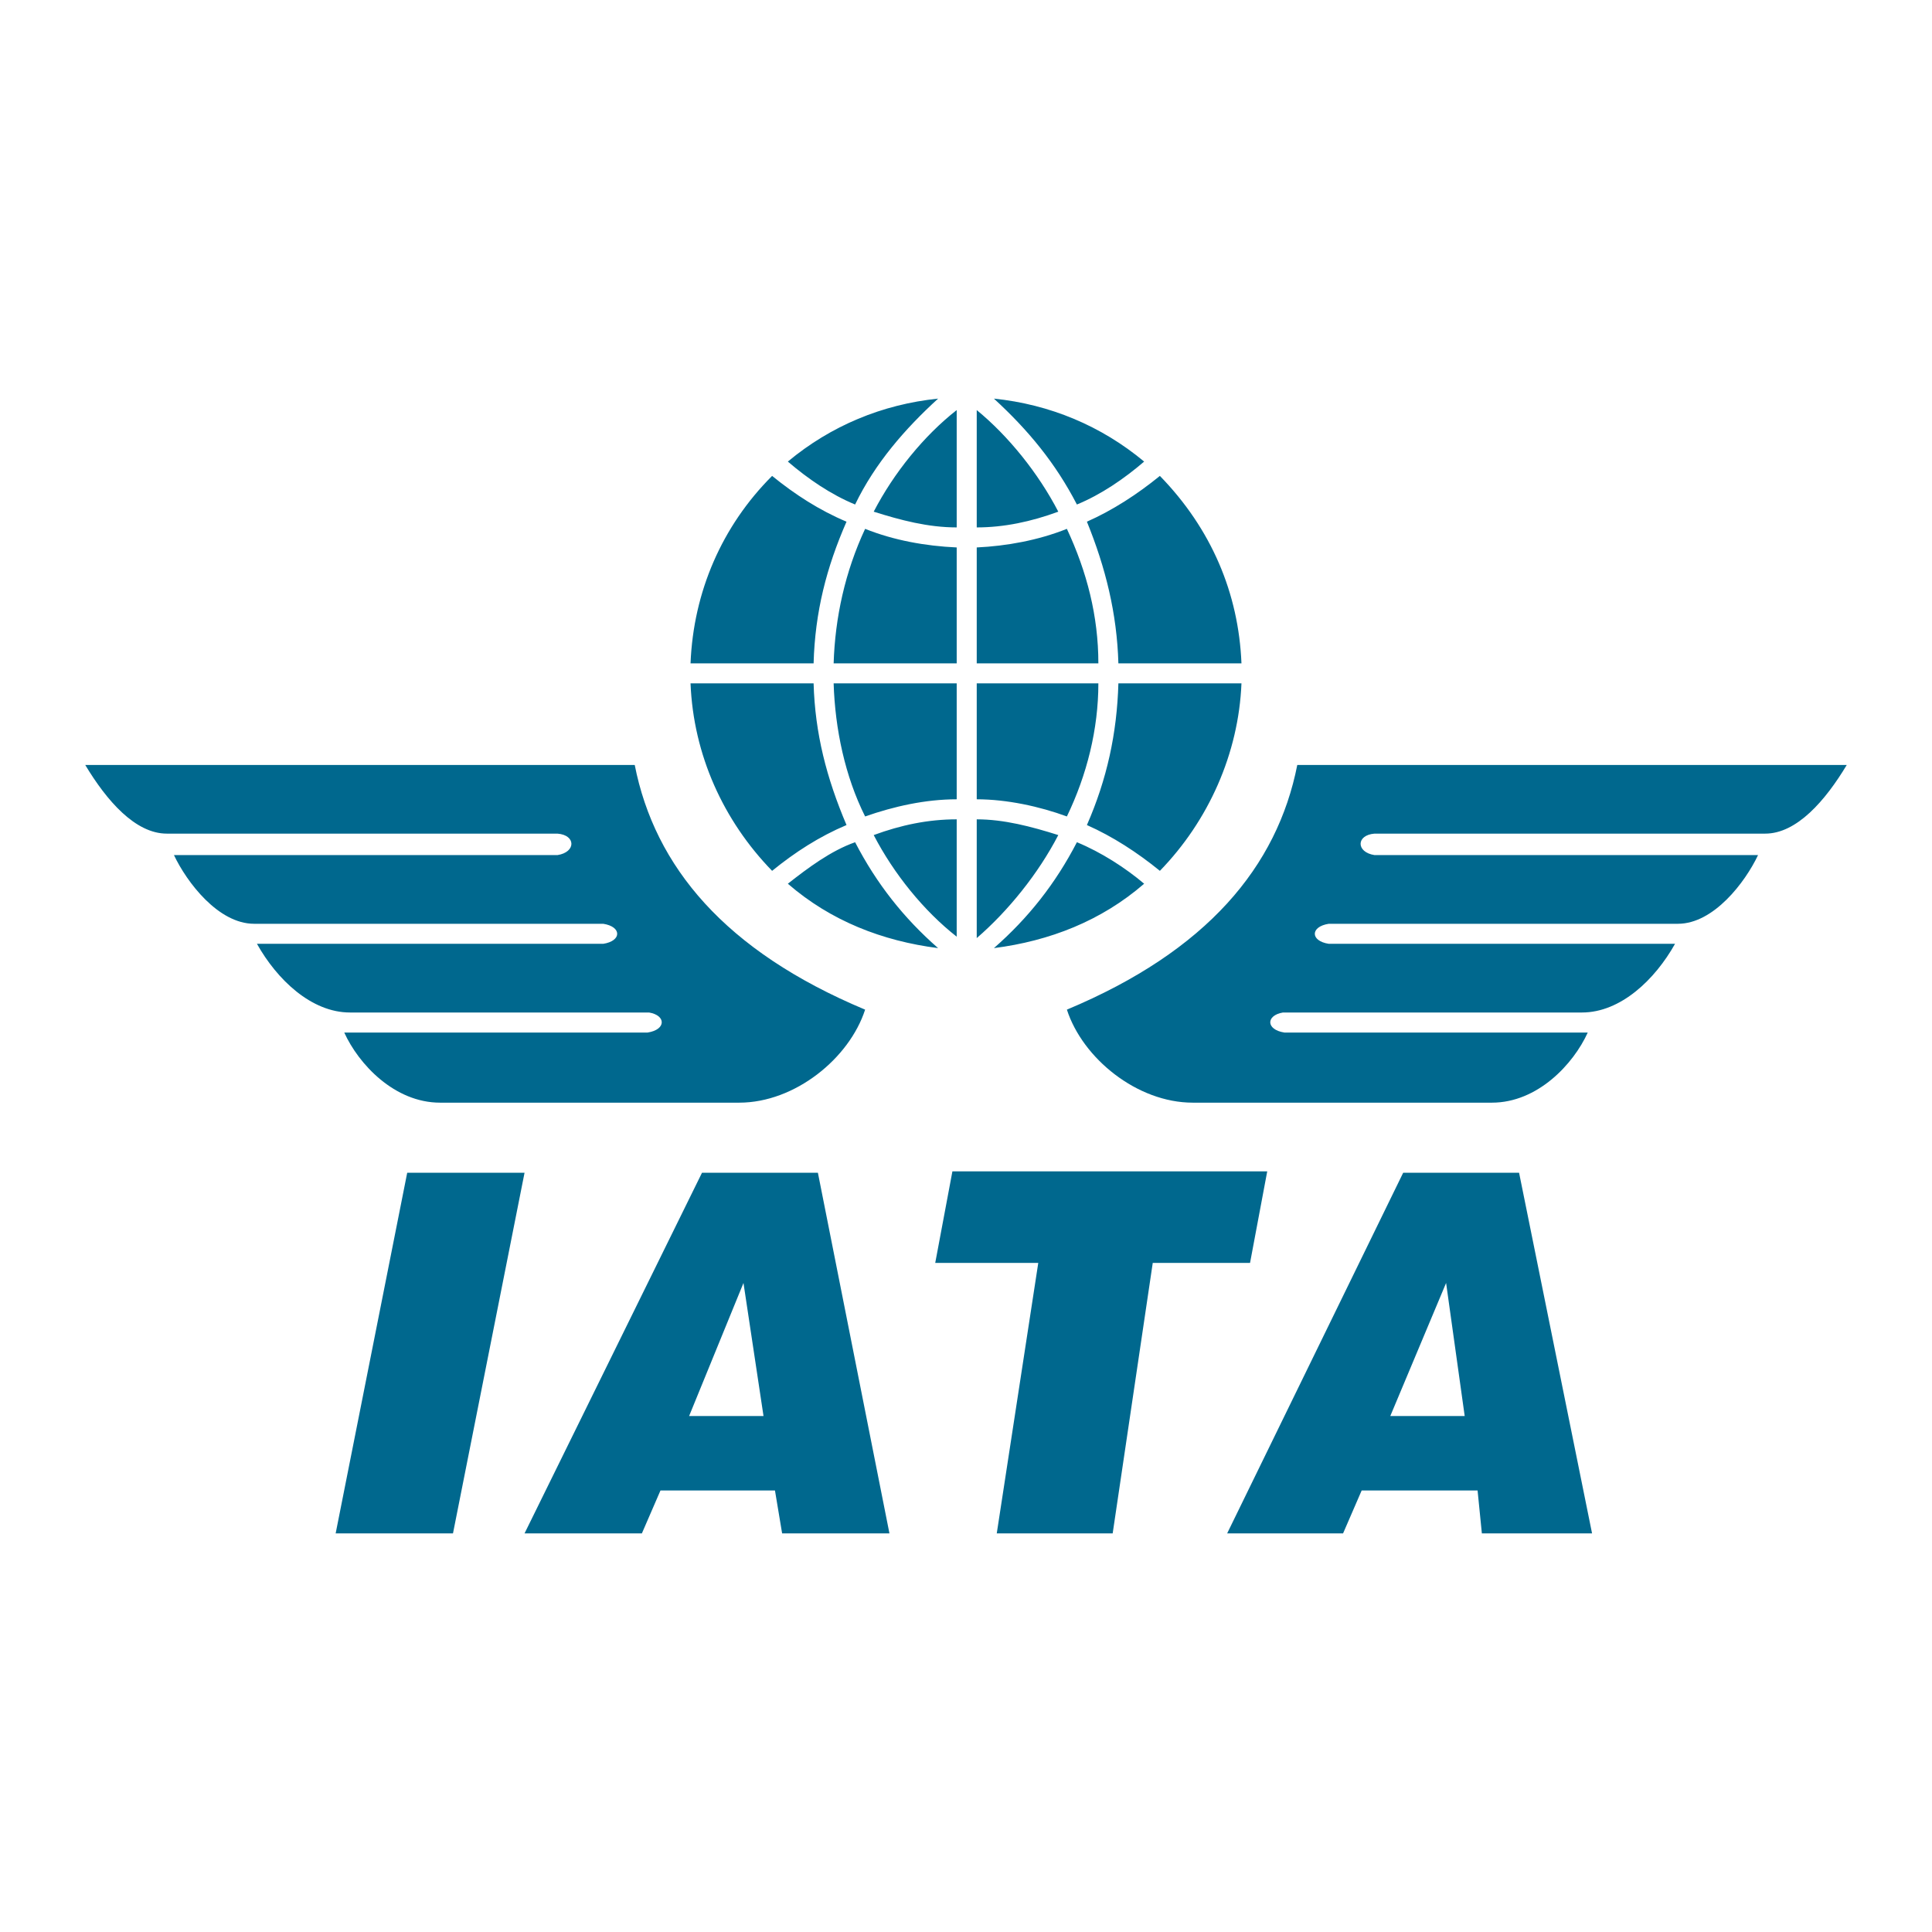
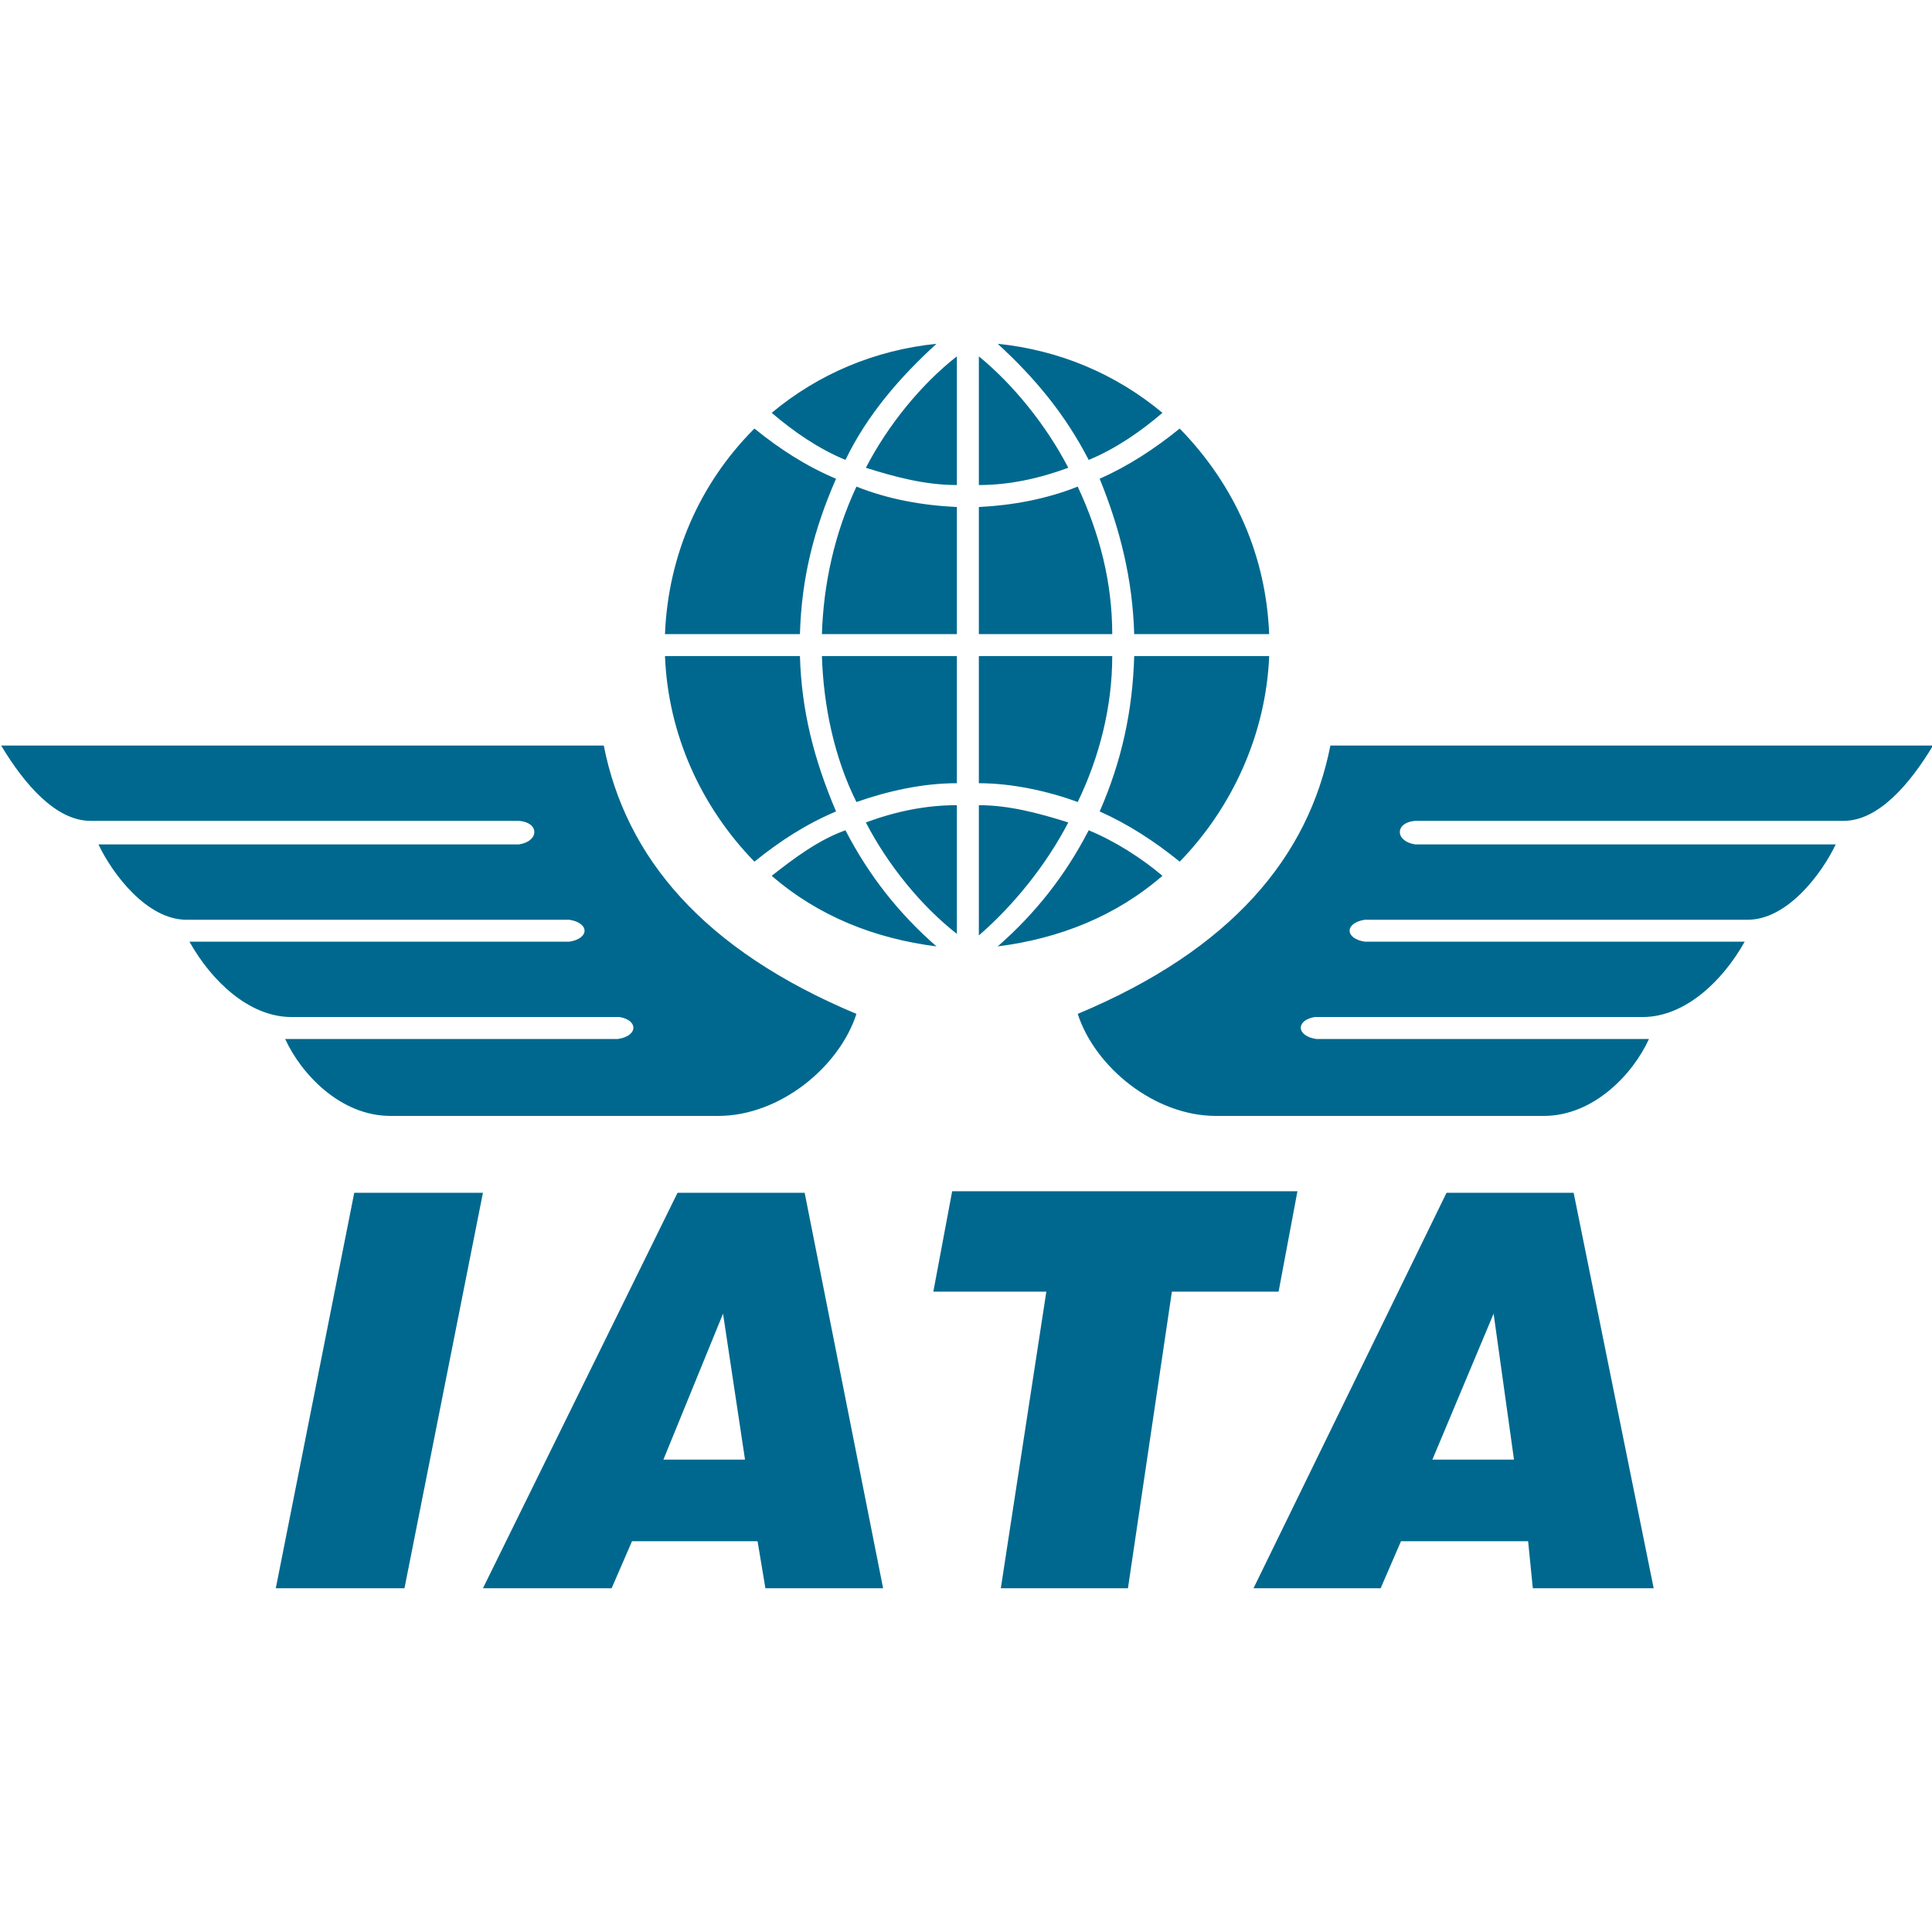
- <svg xmlns="http://www.w3.org/2000/svg" width="2500" height="2500" viewBox="0 0 192.756 192.756">
+ <svg xmlns="http://www.w3.org/2000/svg" width="2500" height="2500" viewBox="8.40 39.79 175.76 113.17">
  <g fill-rule="evenodd" clip-rule="evenodd">
    <path d="M33.489 152.986l7.138-35.979h11.707l-7.139 35.979H33.489zm35.263-11.707h7.424l-1.999-13.277-5.425 13.277zm-16.418 11.707l17.704-35.979h11.564l7.138 35.979H78.032l-.714-4.283H65.897l-1.856 4.283H52.334zm47.113 0l4.141-26.984h-10.28l1.714-9.137h31.41l-1.715 9.137h-9.707l-3.998 26.984H99.447zm39.262-11.707h7.424l-1.855-13.277-5.569 13.277zm-16.275 11.707l17.561-35.979h11.564l7.281 35.979h-10.994l-.428-4.283h-11.564l-1.855 4.283h-11.565zm61.818-76.667H129.43c-2 10.136-8.994 18.56-22.986 24.413 1.57 4.854 6.996 9.281 12.562 9.281h29.84c4.568 0 8.139-3.855 9.564-6.996h-30.266c-1.855-.285-1.855-1.713-.143-2h29.838c3.855 0 7.281-3.283 9.279-6.852H132.57c-1.855-.286-1.855-1.713 0-1.999h34.836c3.568 0 6.709-4.14 7.994-6.853h-38.262c-1.855-.286-1.855-1.999 0-2.142h38.977c3.141.001 5.996-3.283 8.137-6.852zm-175.748 0h54.823c1.999 10.136 8.995 18.56 22.986 24.413-1.57 4.854-6.996 9.281-12.563 9.281H43.911c-4.568 0-8.138-3.855-9.565-6.996h30.267c1.856-.285 1.856-1.713.143-2h-29.84c-3.854 0-7.281-3.283-9.28-6.852h34.55c1.856-.286 1.856-1.713 0-1.999H25.351c-3.569 0-6.71-4.14-7.995-6.853h38.262c1.856-.286 1.856-1.999 0-2.142H16.642c-3.141.001-5.996-3.283-8.138-6.852zm70.1-30.267c1.999 1.713 4.283 3.284 6.71 4.283 1.999-4.14 4.997-7.566 8.281-10.565-5.569.572-10.709 2.713-14.991 6.282zm-9.709 20.131h12.278c.143-5.14 1.285-9.565 3.284-14.134-2.713-1.142-5.14-2.712-7.424-4.568-4.997 4.996-7.852 11.563-8.138 18.702zM95.45 54.619v11.564H83.172c.143-4.569 1.142-9.137 3.141-13.42 2.855 1.142 5.996 1.713 9.137 1.856zm18.702-8.567c-1.998 1.713-4.283 3.284-6.709 4.283-2.143-4.14-4.855-7.424-8.281-10.565 5.568.572 10.707 2.713 14.99 6.282zm9.709 20.131h-12.279c-.143-4.997-1.283-9.565-3.141-14.134 2.57-1.142 4.998-2.712 7.281-4.568 5.141 5.282 7.854 11.706 8.139 18.702zM97.449 54.619v11.564h12.135c0-4.711-1.143-9.137-3.141-13.42-2.855 1.142-5.996 1.713-8.994 1.856zm-18.845 33.55c1.999-1.57 4.283-3.284 6.71-4.14 2.142 4.14 4.854 7.566 8.281 10.565-5.569-.714-10.709-2.713-14.991-6.425zm-9.709-19.988h12.278c.143 4.997 1.285 9.423 3.284 14.134-2.713 1.142-5.14 2.713-7.424 4.569-4.854-4.997-7.852-11.564-8.138-18.703zM95.45 79.746V68.181H83.172c.143 4.569 1.142 9.28 3.141 13.277 2.855-.999 5.996-1.712 9.137-1.712zm18.702 8.423c-1.855-1.57-4.283-3.141-6.709-4.14-2.143 4.14-4.855 7.566-8.281 10.565 5.568-.714 10.707-2.713 14.99-6.425zm9.709-19.988h-12.279c-.143 4.997-1.141 9.565-3.141 14.134 2.57 1.142 4.998 2.713 7.281 4.569 4.856-4.997 7.854-11.707 8.139-18.703zM97.449 79.746V68.181h12.135c0 4.569-1.143 9.138-3.141 13.277-2.713-.999-5.996-1.712-8.994-1.712zM95.45 40.913c-3.283 2.57-6.282 6.282-8.28 10.137 2.713.856 5.425 1.57 8.28 1.57V40.913zm1.999 0c3.141 2.57 6.139 6.282 8.137 10.137-2.713.999-5.424 1.57-8.137 1.57V40.913zM95.45 93.452c-3.283-2.57-6.282-6.282-8.28-10.137 2.713-1 5.425-1.57 8.28-1.57v11.707zm1.999.142c3.141-2.712 6.139-6.425 8.137-10.279-2.713-.856-5.424-1.57-8.137-1.57v11.849z" fill="#00688e" />
  </g>
</svg>
